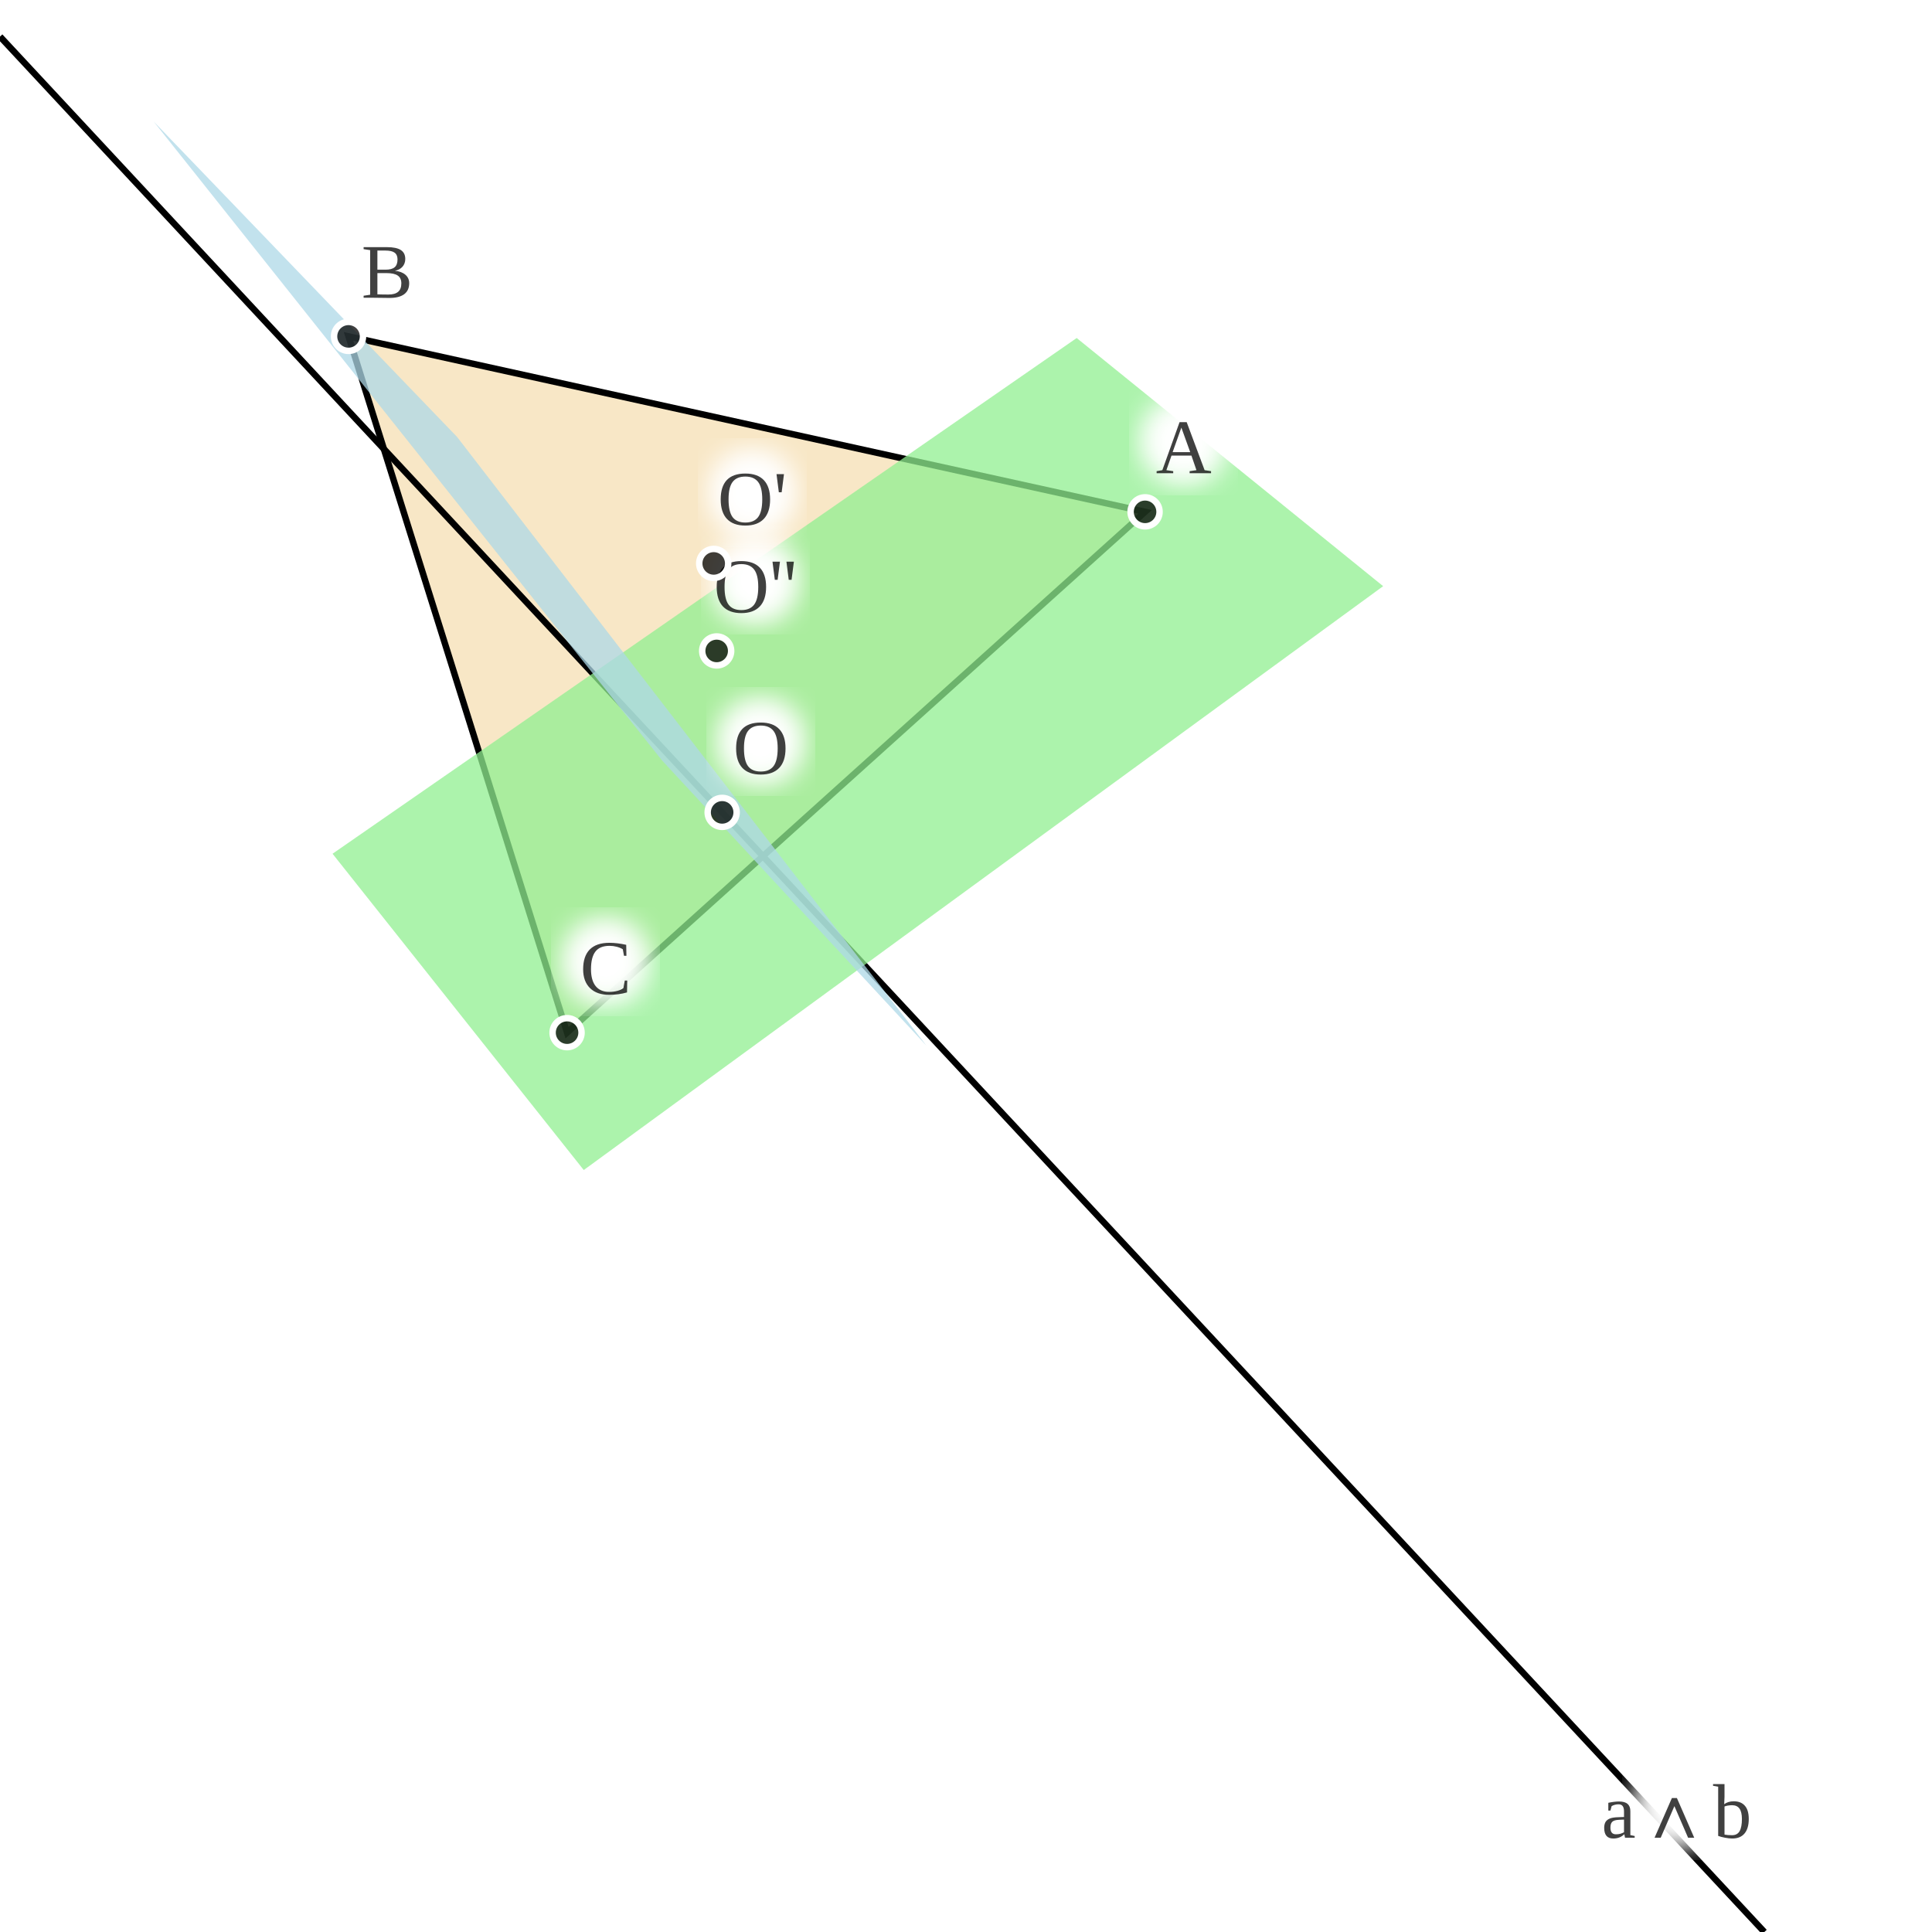
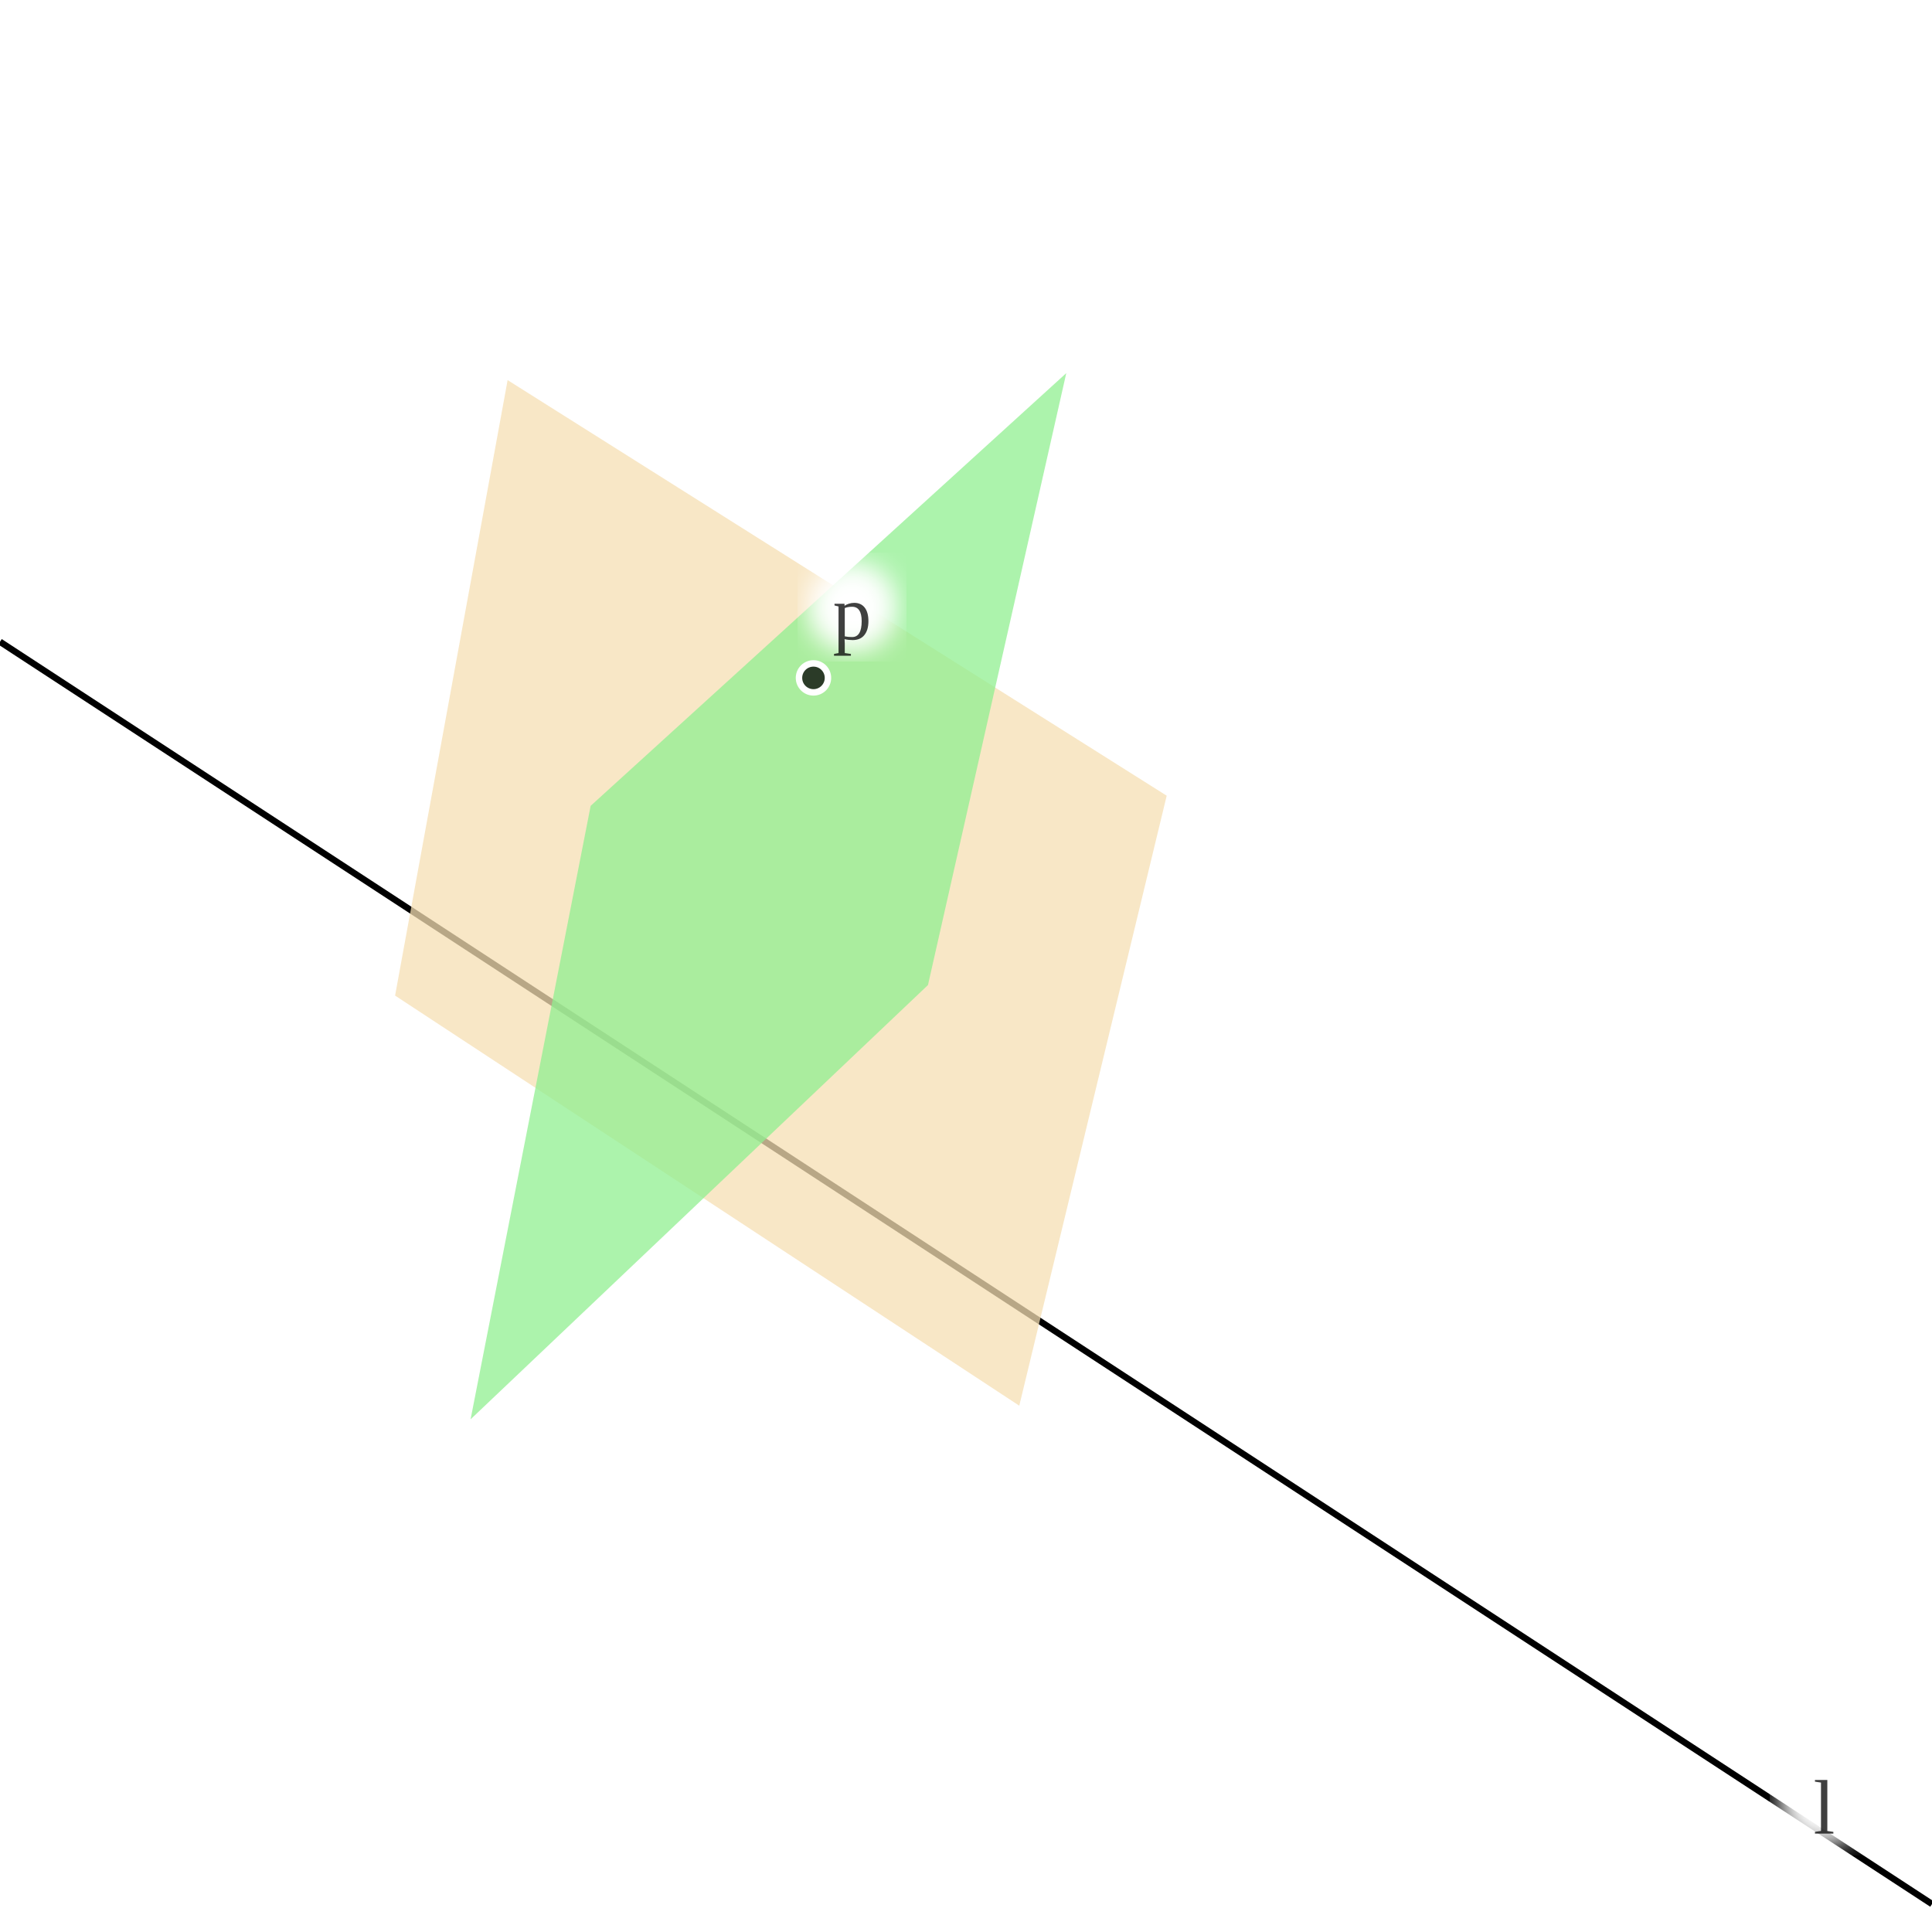
<svg xmlns="http://www.w3.org/2000/svg" width="300" height="300" stroke="black" fill="none" fill-opacity="0.75" version="1.1">
  <filter id="blur">
    <feGaussianBlur stdDeviation="2" />
  </filter>
  <rect width="100%" height="100%" fill="white" stroke="none" fill-opacity="1" />
-   <polygon points="177.806,79.479 54.12,52.235 88.054,160.35 " fill="wheat" />
-   <polygon points="-0.0,5.681 273.967,300.0 " id="a∧b" />
-   <circle cx="260.34" cy="280.361" r="7" fill="white" filter="url(#blur)" stroke="none" fill-opacity="1" />
-   <text x="260.34" y="285.361" stroke="none" fill="black" text-anchor="middle" opacity="1" style="fontfamily : CMU Serif;">a∧b</text>
-   <polygon points="214.774,91.02 167.187,52.487 51.637,132.568 90.646,181.684 " fill="lightgreen" stroke="none" />
-   <polygon points="23.862,18.869 70.988,67.861 143.862,162.379 102.809,118.093 " fill="lightblue" stroke="none" />
-   <circle cx="111.285" cy="101.078" r="2.25" fill="black" stroke="white" id="O''" />
-   <circle cx="117.285" cy="90.078" r="7" fill="white" filter="url(#blur)" stroke="none" fill-opacity="1" />
-   <text x="117.285" y="95.078" stroke="none" fill="black" text-anchor="middle" opacity="1" style="fontfamily : CMU Serif;">O''</text>
-   <circle cx="110.824" cy="87.488" r="2.25" fill="black" stroke="white" id="O'" />
-   <circle cx="116.824" cy="76.488" r="7" fill="white" filter="url(#blur)" stroke="none" fill-opacity="1" />
-   <text x="116.824" y="81.488" stroke="none" fill="black" text-anchor="middle" opacity="1" style="fontfamily : CMU Serif;">O'</text>
-   <circle cx="112.136" cy="126.147" r="2.25" fill="black" stroke="white" id="O" />
-   <circle cx="118.136" cy="115.147" r="7" fill="white" filter="url(#blur)" stroke="none" fill-opacity="1" />
-   <text x="118.136" y="120.147" stroke="none" fill="black" text-anchor="middle" opacity="1" style="fontfamily : CMU Serif;">O</text>
-   <circle cx="88.054" cy="160.35" r="2.25" fill="black" stroke="white" id="C" />
-   <circle cx="94.054" cy="149.35" r="7" fill="white" filter="url(#blur)" stroke="none" fill-opacity="1" />
-   <text x="94.054" y="154.35" stroke="none" fill="black" text-anchor="middle" opacity="1" style="fontfamily : CMU Serif;">C</text>
-   <circle cx="54.12" cy="52.235" r="2.25" fill="black" stroke="white" id="B" />
-   <circle cx="60.12" cy="41.235" r="7" fill="white" filter="url(#blur)" stroke="none" fill-opacity="1" />
-   <text x="60.12" y="46.235" stroke="none" fill="black" text-anchor="middle" opacity="1" style="fontfamily : CMU Serif;">B</text>
-   <circle cx="177.806" cy="79.479" r="2.25" fill="black" stroke="white" id="A" />
-   <circle cx="183.806" cy="68.479" r="7" fill="white" filter="url(#blur)" stroke="none" fill-opacity="1" />
-   <text x="183.806" y="73.479" stroke="none" fill="black" text-anchor="middle" opacity="1" style="fontfamily : CMU Serif;">A</text>
+   <polygon points="0.0,99.655 300,295.658 " id="l" />
+   <circle cx="283.257" cy="279.718" r="7" fill="white" filter="url(#blur)" stroke="none" fill-opacity="1" />
+   <text x="283.257" y="284.718" stroke="none" fill="black" text-anchor="middle" opacity="1" style="fontfamily : CMU Serif;">l</text>
+   <polygon points="181.165,123.557 78.823,59.023 61.349,154.594 158.271,218.275 " fill="wheat" stroke="none" />
+   <polygon points="165.572,57.938 91.717,125.13 73.071,220.391 144.096,152.957 " fill="lightgreen" stroke="none" />
+   <circle cx="126.316" cy="105.263" r="2.25" fill="black" stroke="white" id="p" />
+   <circle cx="132.316" cy="94.263" r="7" fill="white" filter="url(#blur)" stroke="none" fill-opacity="1" />
+   <text x="132.316" y="99.263" stroke="none" fill="black" text-anchor="middle" opacity="1" style="fontfamily : CMU Serif;">p</text>
</svg>
